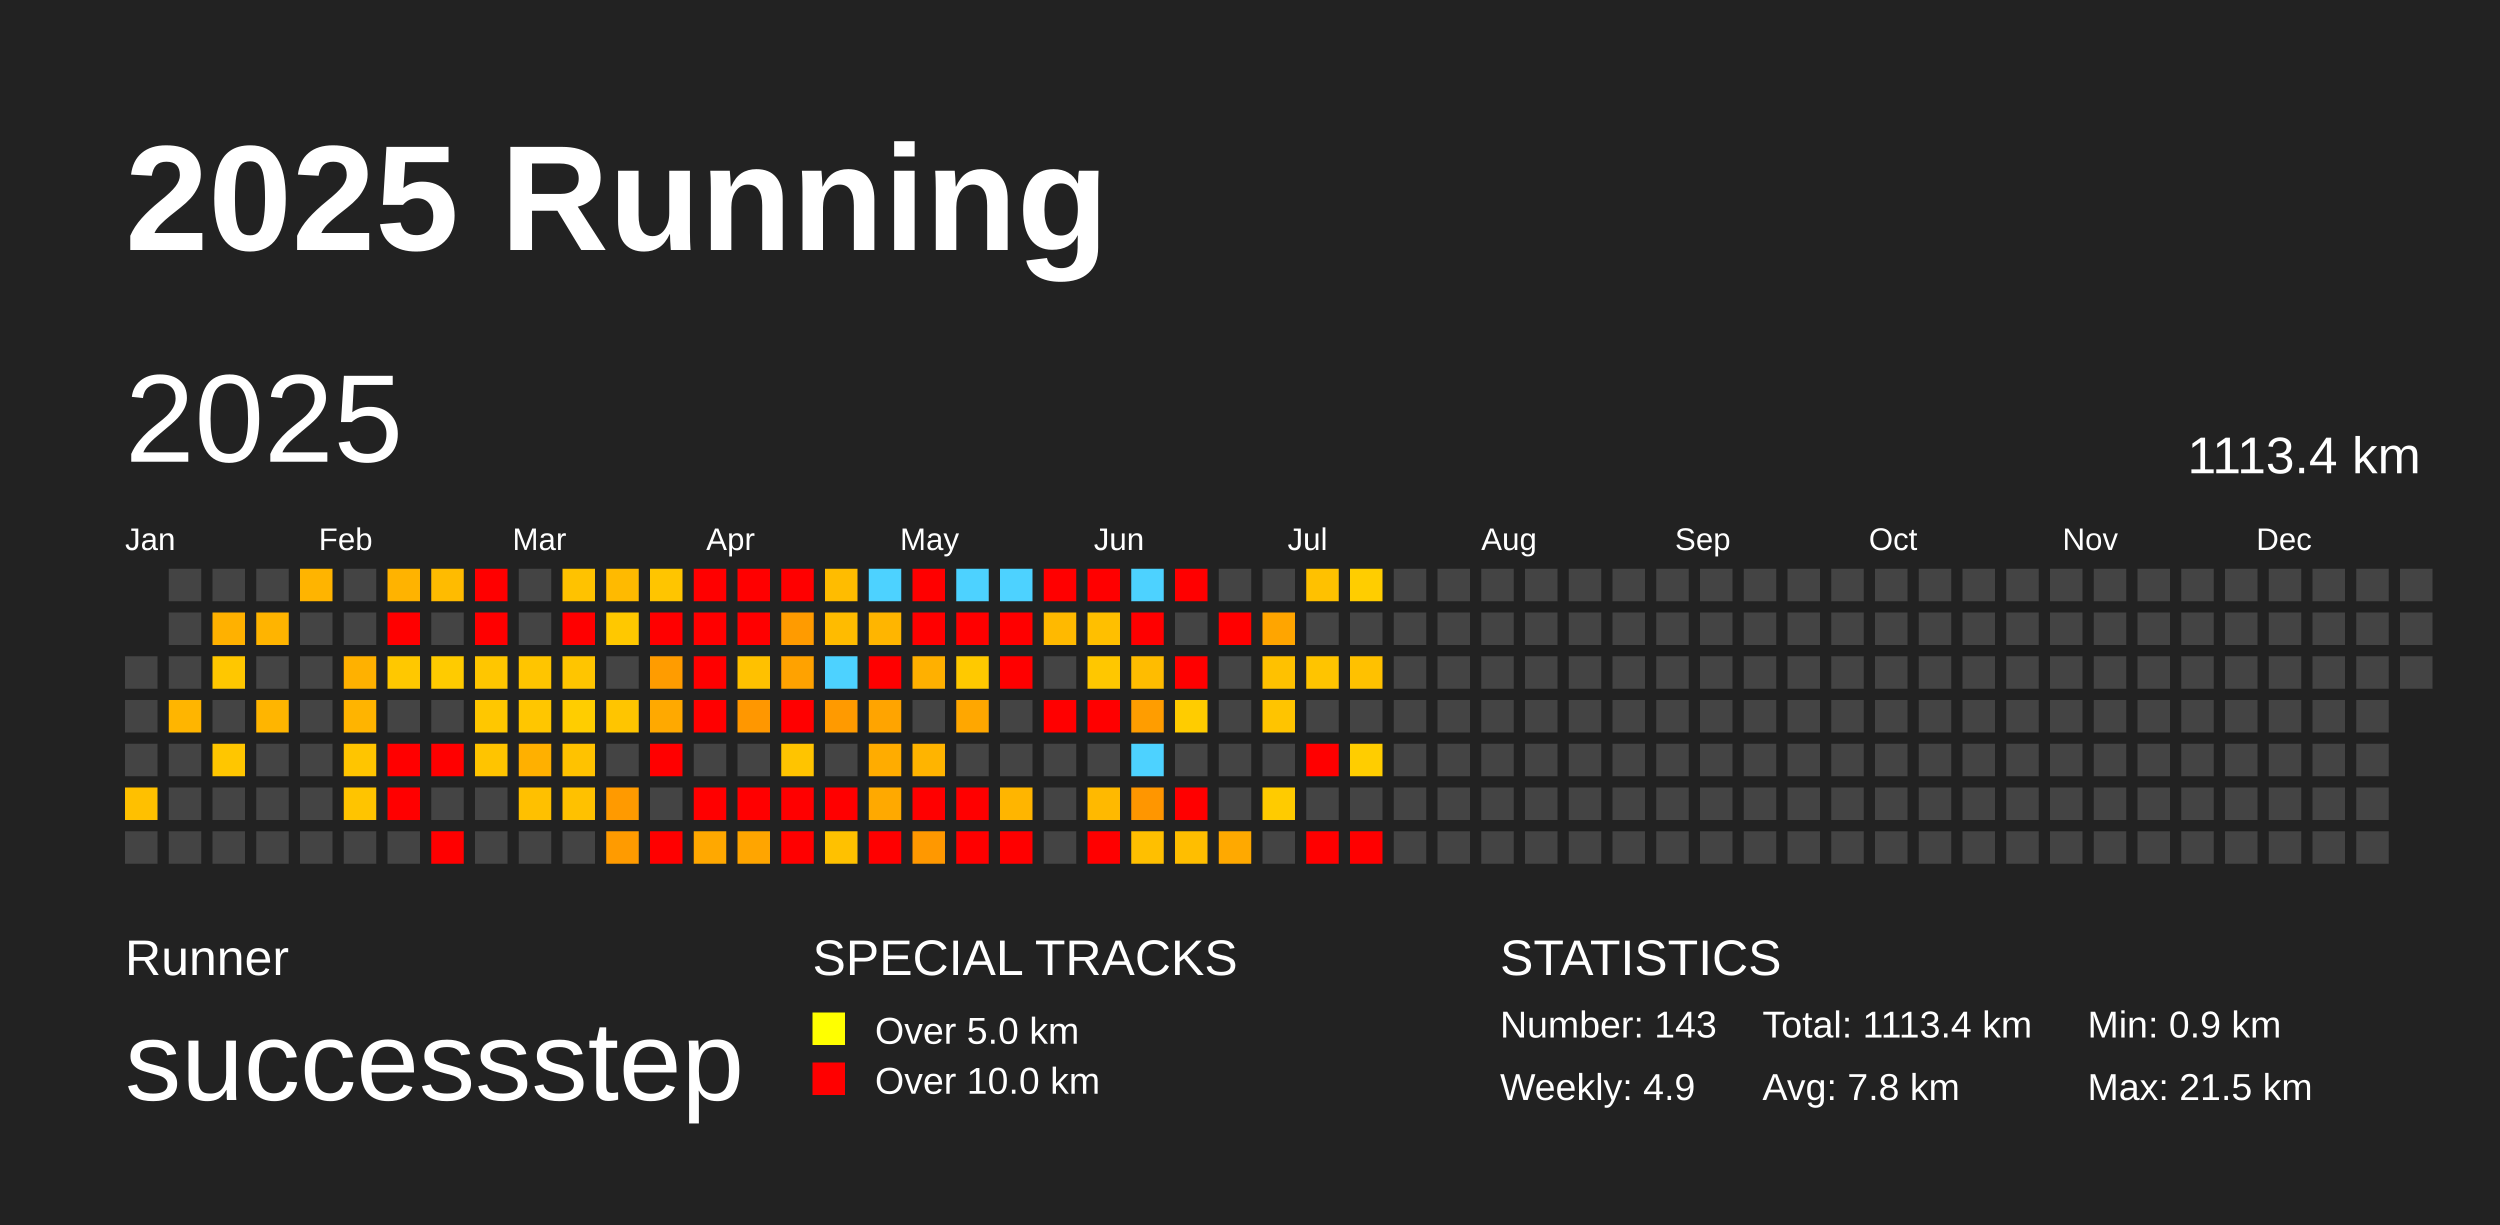
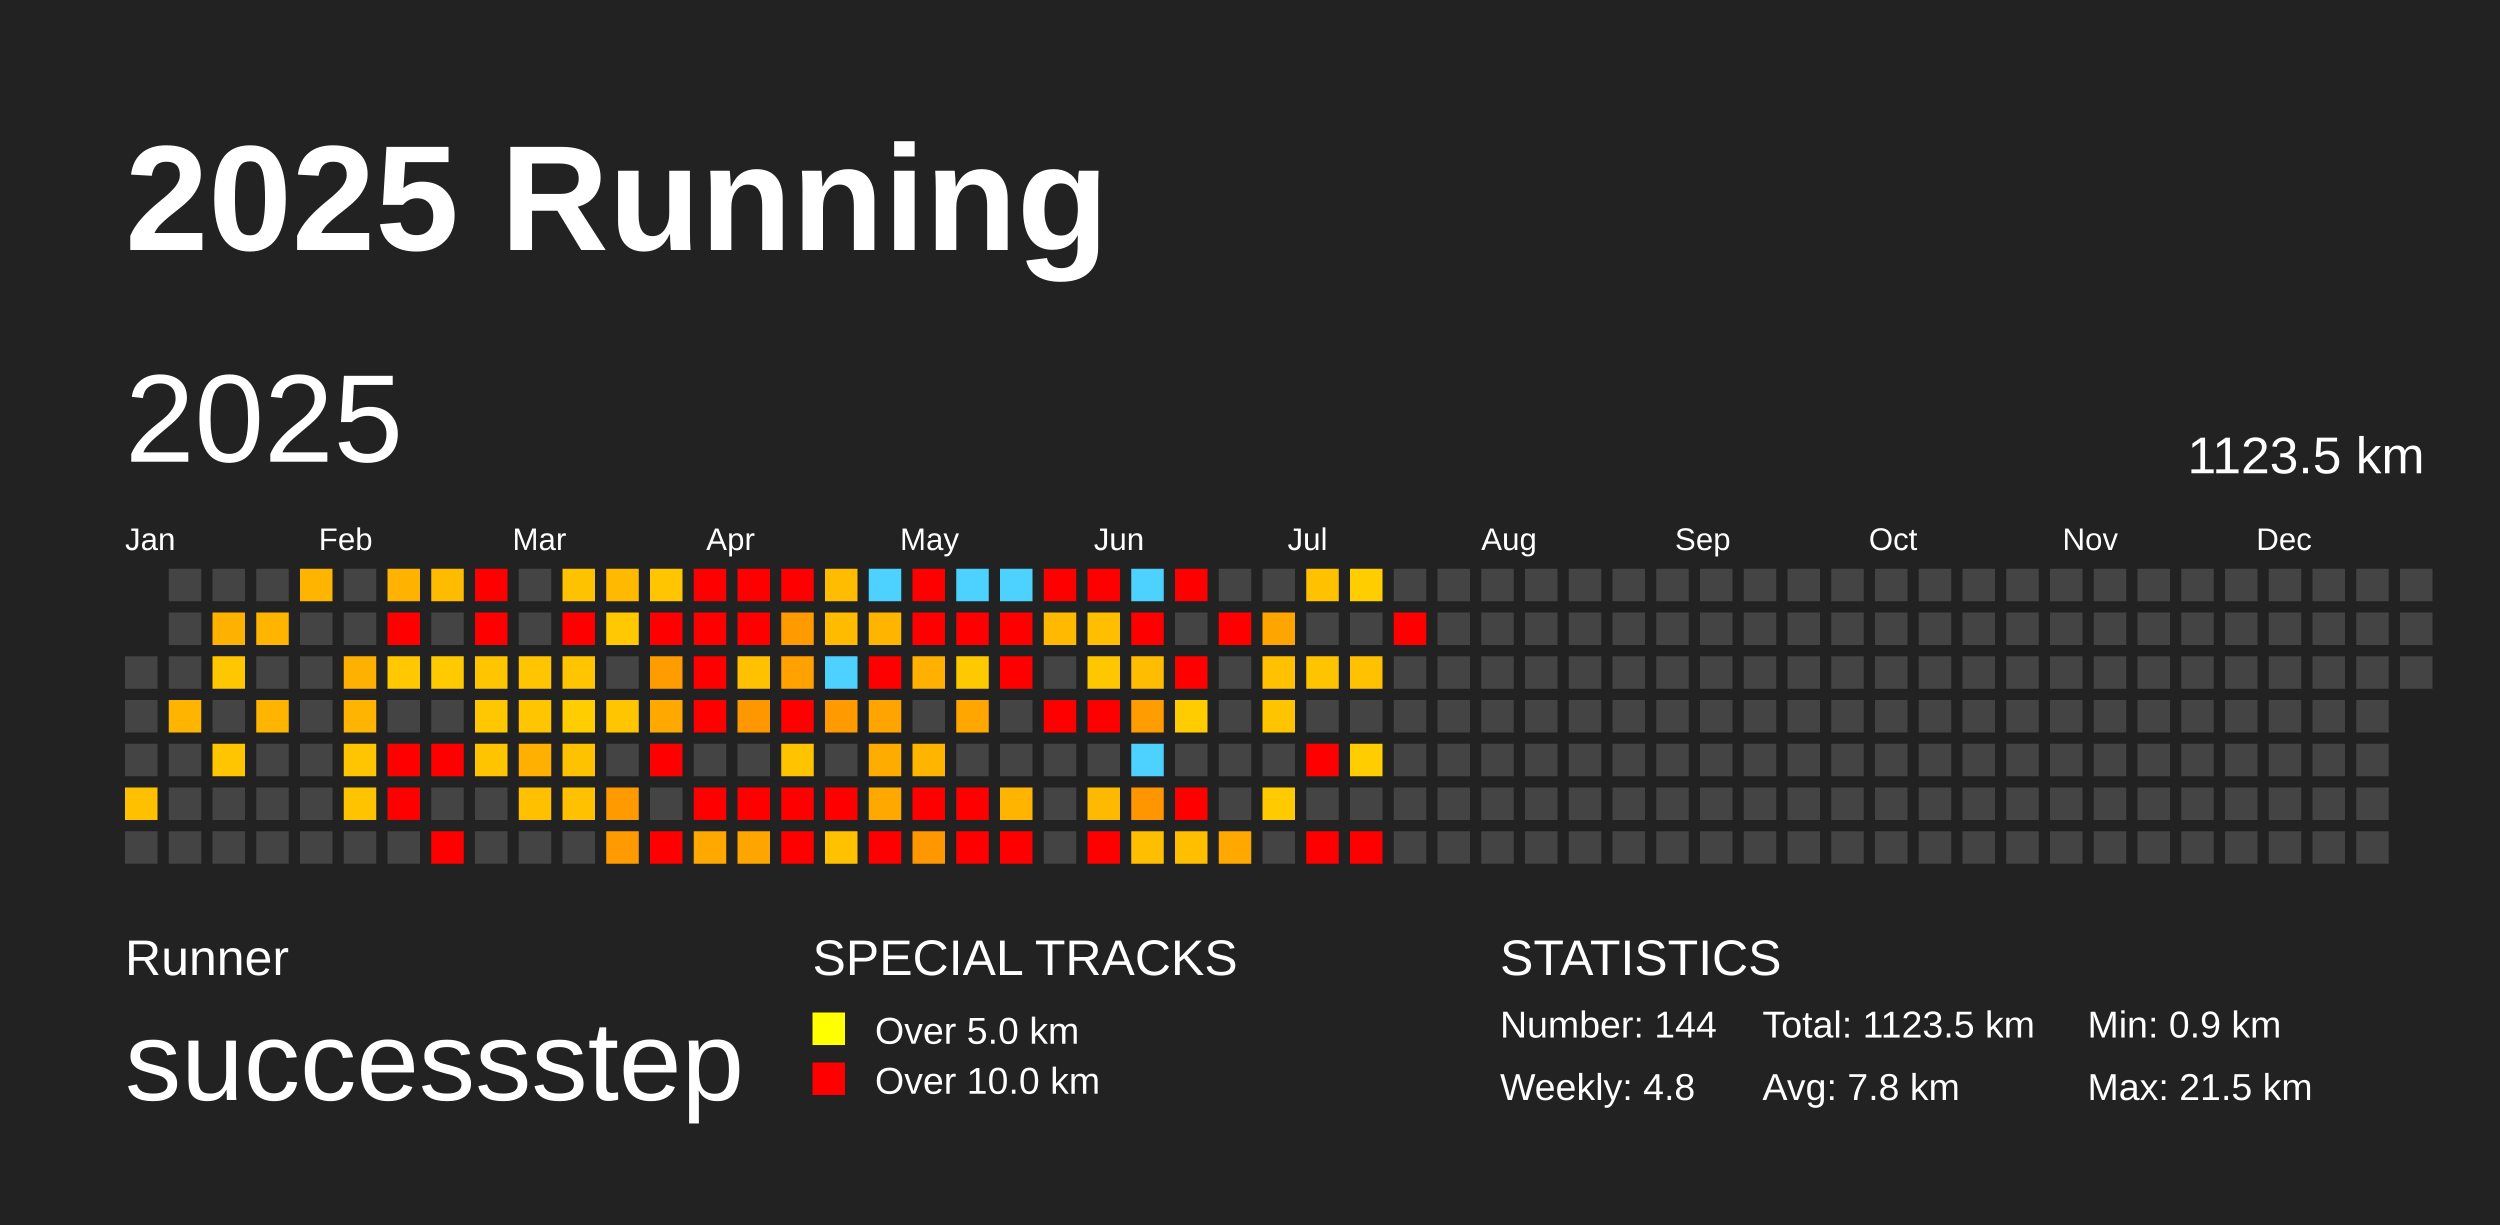
<svg xmlns="http://www.w3.org/2000/svg" baseProfile="full" height="98mm" version="1.1" viewBox="0,0,200,98" width="200mm">
  <defs />
  <rect fill="#222222" height="98" width="200" x="0" y="0" />
  <text fill="#FFFFFF" style="font-size:12px; font-family:Arial; font-weight:bold;" x="10" y="20">2025 Running</text>
  <text fill="#FFFFFF" style="font-size:4px; font-family:Arial" x="10" y="78">Runner</text>
  <text fill="#FFFFFF" style="font-size:9px; font-family:Arial" x="10" y="88">successstep</text>
  <text fill="#FFFFFF" style="font-size:4px; font-family:Arial" x="65" y="78">SPECIAL TRACKS</text>
  <rect fill="yellow" height="2.6" width="2.6" x="65" y="81" />
  <text fill="#FFFFFF" style="font-size:3px; font-family:Arial" x="70" y="83.5">Over 5.0 km</text>
  <rect fill="red" height="2.6" width="2.6" x="65" y="85" />
  <text fill="#FFFFFF" style="font-size:3px; font-family:Arial" x="70" y="87.5">Over 10.0 km</text>
  <text fill="#FFFFFF" style="font-size:4px; font-family:Arial" x="120" y="78">STATISTICS</text>
-   <text fill="#FFFFFF" style="font-size:3px; font-family:Arial" x="120" y="83">Number: 143</text>
-   <text fill="#FFFFFF" style="font-size:3px; font-family:Arial" x="120" y="88">Weekly: 4.9</text>
-   <text fill="#FFFFFF" style="font-size:3px; font-family:Arial" x="141" y="83">Total: 1113.4 km</text>
+   <text fill="#FFFFFF" style="font-size:3px; font-family:Arial" x="120" y="83">Number: 144</text>
+   <text fill="#FFFFFF" style="font-size:3px; font-family:Arial" x="120" y="88">Weekly: 4.8</text>
+   <text fill="#FFFFFF" style="font-size:3px; font-family:Arial" x="141" y="83">Total: 1123.5 km</text>
  <text fill="#FFFFFF" style="font-size:3px; font-family:Arial" x="141" y="88">Avg: 7.8 km</text>
  <text fill="#FFFFFF" style="font-size:3px; font-family:Arial" x="167" y="83">Min: 0.9 km</text>
  <text fill="#FFFFFF" style="font-size:3px; font-family:Arial" x="167" y="88">Max: 21.5 km</text>
  <text dominant-baseline="hanging" fill="#FFFFFF" style="font-size:10.0px; font-family:Arial;" x="10" y="30">2025</text>
-   <text dominant-baseline="hanging" fill="#FFFFFF" style="font-size:4.125px; font-family:Arial;" x="175" y="35">1113.4 km</text>
+   <text dominant-baseline="hanging" fill="#FFFFFF" style="font-size:4.125px; font-family:Arial;" x="175" y="35">1123.5 km</text>
  <text fill="#FFFFFF" style="font-size:2.5px; font-family:Arial" x="10.0" y="44">Jan</text>
  <text fill="#FFFFFF" style="font-size:2.5px; font-family:Arial" x="25.5" y="44">Feb</text>
  <text fill="#FFFFFF" style="font-size:2.5px; font-family:Arial" x="41.0" y="44">Mar</text>
  <text fill="#FFFFFF" style="font-size:2.5px; font-family:Arial" x="56.5" y="44">Apr</text>
  <text fill="#FFFFFF" style="font-size:2.5px; font-family:Arial" x="72.0" y="44">May</text>
  <text fill="#FFFFFF" style="font-size:2.5px; font-family:Arial" x="87.5" y="44">Jun</text>
  <text fill="#FFFFFF" style="font-size:2.5px; font-family:Arial" x="103.0" y="44">Jul</text>
  <text fill="#FFFFFF" style="font-size:2.5px; font-family:Arial" x="118.5" y="44">Aug</text>
  <text fill="#FFFFFF" style="font-size:2.5px; font-family:Arial" x="134.0" y="44">Sep</text>
  <text fill="#FFFFFF" style="font-size:2.5px; font-family:Arial" x="149.5" y="44">Oct</text>
  <text fill="#FFFFFF" style="font-size:2.5px; font-family:Arial" x="165.0" y="44">Nov</text>
  <text fill="#FFFFFF" style="font-size:2.5px; font-family:Arial" x="180.5" y="44">Dec</text>
  <rect fill="#444444" height="2.6" width="2.6" x="10.0" y="52.5" />
  <rect fill="#444444" height="2.6" width="2.6" x="10.0" y="56.0" />
  <rect fill="#444444" height="2.6" width="2.6" x="10.0" y="59.5" />
  <rect fill="#ffc000" height="2.6" width="2.6" x="10.0" y="63.0" />
  <rect fill="#444444" height="2.6" width="2.6" x="10.0" y="66.5" />
  <rect fill="#444444" height="2.6" width="2.6" x="13.5" y="45.5" />
  <rect fill="#444444" height="2.6" width="2.6" x="13.5" y="49.0" />
  <rect fill="#444444" height="2.6" width="2.6" x="13.5" y="52.5" />
  <rect fill="#ffb500" height="2.6" width="2.6" x="13.5" y="56.0" />
  <rect fill="#444444" height="2.6" width="2.6" x="13.5" y="59.5" />
  <rect fill="#444444" height="2.6" width="2.6" x="13.5" y="63.0" />
  <rect fill="#444444" height="2.6" width="2.6" x="13.5" y="66.5" />
  <rect fill="#444444" height="2.6" width="2.6" x="17.0" y="45.5" />
  <rect fill="#ffb100" height="2.6" width="2.6" x="17.0" y="49.0" />
  <rect fill="#ffc700" height="2.6" width="2.6" x="17.0" y="52.5" />
  <rect fill="#444444" height="2.6" width="2.6" x="17.0" y="56.0" />
  <rect fill="#ffc600" height="2.6" width="2.6" x="17.0" y="59.5" />
  <rect fill="#444444" height="2.6" width="2.6" x="17.0" y="63.0" />
  <rect fill="#444444" height="2.6" width="2.6" x="17.0" y="66.5" />
  <rect fill="#444444" height="2.6" width="2.6" x="20.5" y="45.5" />
  <rect fill="#ffb400" height="2.6" width="2.6" x="20.5" y="49.0" />
  <rect fill="#444444" height="2.6" width="2.6" x="20.5" y="52.5" />
  <rect fill="#ffb500" height="2.6" width="2.6" x="20.5" y="56.0" />
  <rect fill="#444444" height="2.6" width="2.6" x="20.5" y="59.5" />
  <rect fill="#444444" height="2.6" width="2.6" x="20.5" y="63.0" />
  <rect fill="#444444" height="2.6" width="2.6" x="20.5" y="66.5" />
  <rect fill="#ffb400" height="2.6" width="2.6" x="24.0" y="45.5" />
  <rect fill="#444444" height="2.6" width="2.6" x="24.0" y="49.0" />
  <rect fill="#444444" height="2.6" width="2.6" x="24.0" y="52.5" />
  <rect fill="#444444" height="2.6" width="2.6" x="24.0" y="56.0" />
  <rect fill="#444444" height="2.6" width="2.6" x="24.0" y="59.5" />
  <rect fill="#444444" height="2.6" width="2.6" x="24.0" y="63.0" />
  <rect fill="#444444" height="2.6" width="2.6" x="24.0" y="66.5" />
  <rect fill="#444444" height="2.6" width="2.6" x="27.5" y="45.5" />
  <rect fill="#444444" height="2.6" width="2.6" x="27.5" y="49.0" />
  <rect fill="#ffb100" height="2.6" width="2.6" x="27.5" y="52.5" />
  <rect fill="#ffb400" height="2.6" width="2.6" x="27.5" y="56.0" />
  <rect fill="#ffc500" height="2.6" width="2.6" x="27.5" y="59.5" />
  <rect fill="#ffc400" height="2.6" width="2.6" x="27.5" y="63.0" />
  <rect fill="#444444" height="2.6" width="2.6" x="27.5" y="66.5" />
  <rect fill="#ffb300" height="2.6" width="2.6" x="31.0" y="45.5" />
  <rect fill="red" height="2.6" width="2.6" x="31.0" y="49.0" />
  <rect fill="#ffc800" height="2.6" width="2.6" x="31.0" y="52.5" />
  <rect fill="#444444" height="2.6" width="2.6" x="31.0" y="56.0" />
  <rect fill="red" height="2.6" width="2.6" x="31.0" y="59.5" />
  <rect fill="red" height="2.6" width="2.6" x="31.0" y="63.0" />
  <rect fill="#444444" height="2.6" width="2.6" x="31.0" y="66.5" />
  <rect fill="#ffbb00" height="2.6" width="2.6" x="34.5" y="45.5" />
  <rect fill="#444444" height="2.6" width="2.6" x="34.5" y="49.0" />
  <rect fill="#ffcb00" height="2.6" width="2.6" x="34.5" y="52.5" />
  <rect fill="#444444" height="2.6" width="2.6" x="34.5" y="56.0" />
  <rect fill="red" height="2.6" width="2.6" x="34.5" y="59.5" />
  <rect fill="#444444" height="2.6" width="2.6" x="34.5" y="63.0" />
  <rect fill="red" height="2.6" width="2.6" x="34.5" y="66.5" />
  <rect fill="red" height="2.6" width="2.6" x="38.0" y="45.5" />
  <rect fill="red" height="2.6" width="2.6" x="38.0" y="49.0" />
  <rect fill="#ffc600" height="2.6" width="2.6" x="38.0" y="52.5" />
  <rect fill="#ffc700" height="2.6" width="2.6" x="38.0" y="56.0" />
  <rect fill="#ffc400" height="2.6" width="2.6" x="38.0" y="59.5" />
  <rect fill="#444444" height="2.6" width="2.6" x="38.0" y="63.0" />
  <rect fill="#444444" height="2.6" width="2.6" x="38.0" y="66.5" />
  <rect fill="#444444" height="2.6" width="2.6" x="41.5" y="45.5" />
  <rect fill="#444444" height="2.6" width="2.6" x="41.5" y="49.0" />
  <rect fill="#ffc500" height="2.6" width="2.6" x="41.5" y="52.5" />
  <rect fill="#ffc600" height="2.6" width="2.6" x="41.5" y="56.0" />
  <rect fill="#ffb000" height="2.6" width="2.6" x="41.5" y="59.5" />
  <rect fill="#ffc000" height="2.6" width="2.6" x="41.5" y="63.0" />
  <rect fill="#444444" height="2.6" width="2.6" x="41.5" y="66.5" />
  <rect fill="#ffc200" height="2.6" width="2.6" x="45.0" y="45.5" />
  <rect fill="red" height="2.6" width="2.6" x="45.0" y="49.0" />
  <rect fill="#ffc500" height="2.6" width="2.6" x="45.0" y="52.5" />
  <rect fill="#ffcd00" height="2.6" width="2.6" x="45.0" y="56.0" />
  <rect fill="#ffc200" height="2.6" width="2.6" x="45.0" y="59.5" />
  <rect fill="#ffc100" height="2.6" width="2.6" x="45.0" y="63.0" />
  <rect fill="#444444" height="2.6" width="2.6" x="45.0" y="66.5" />
  <rect fill="#ffba00" height="2.6" width="2.6" x="48.5" y="45.5" />
  <rect fill="#ffc800" height="2.6" width="2.6" x="48.5" y="49.0" />
  <rect fill="#444444" height="2.6" width="2.6" x="48.5" y="52.5" />
  <rect fill="#ffc500" height="2.6" width="2.6" x="48.5" y="56.0" />
  <rect fill="#444444" height="2.6" width="2.6" x="48.5" y="59.5" />
  <rect fill="#ff9a00" height="2.6" width="2.6" x="48.5" y="63.0" />
  <rect fill="#ff9b00" height="2.6" width="2.6" x="48.5" y="66.5" />
  <rect fill="#ffc500" height="2.6" width="2.6" x="52.0" y="45.5" />
  <rect fill="red" height="2.6" width="2.6" x="52.0" y="49.0" />
  <rect fill="#ff9c00" height="2.6" width="2.6" x="52.0" y="52.5" />
  <rect fill="#ffa900" height="2.6" width="2.6" x="52.0" y="56.0" />
  <rect fill="red" height="2.6" width="2.6" x="52.0" y="59.5" />
  <rect fill="#444444" height="2.6" width="2.6" x="52.0" y="63.0" />
  <rect fill="red" height="2.6" width="2.6" x="52.0" y="66.5" />
  <rect fill="red" height="2.6" width="2.6" x="55.5" y="45.5" />
  <rect fill="red" height="2.6" width="2.6" x="55.5" y="49.0" />
  <rect fill="red" height="2.6" width="2.6" x="55.5" y="52.5" />
  <rect fill="red" height="2.6" width="2.6" x="55.5" y="56.0" />
  <rect fill="#444444" height="2.6" width="2.6" x="55.5" y="59.5" />
  <rect fill="red" height="2.6" width="2.6" x="55.5" y="63.0" />
  <rect fill="#ffa800" height="2.6" width="2.6" x="55.5" y="66.5" />
  <rect fill="red" height="2.6" width="2.6" x="59.0" y="45.5" />
  <rect fill="red" height="2.6" width="2.6" x="59.0" y="49.0" />
  <rect fill="#ffc100" height="2.6" width="2.6" x="59.0" y="52.5" />
  <rect fill="#ff9700" height="2.6" width="2.6" x="59.0" y="56.0" />
  <rect fill="#444444" height="2.6" width="2.6" x="59.0" y="59.5" />
  <rect fill="red" height="2.6" width="2.6" x="59.0" y="63.0" />
  <rect fill="#ffa500" height="2.6" width="2.6" x="59.0" y="66.5" />
  <rect fill="red" height="2.6" width="2.6" x="62.5" y="45.5" />
  <rect fill="#ff9b00" height="2.6" width="2.6" x="62.5" y="49.0" />
  <rect fill="#ffa200" height="2.6" width="2.6" x="62.5" y="52.5" />
  <rect fill="red" height="2.6" width="2.6" x="62.5" y="56.0" />
  <rect fill="#ffc400" height="2.6" width="2.6" x="62.5" y="59.5" />
  <rect fill="red" height="2.6" width="2.6" x="62.5" y="63.0" />
  <rect fill="red" height="2.6" width="2.6" x="62.5" y="66.5" />
  <rect fill="#ffbc00" height="2.6" width="2.6" x="66.0" y="45.5" />
  <rect fill="#ffbb00" height="2.6" width="2.6" x="66.0" y="49.0" />
  <rect fill="#4dd2ff" height="2.6" width="2.6" x="66.0" y="52.5" />
  <rect fill="#ff9a00" height="2.6" width="2.6" x="66.0" y="56.0" />
  <rect fill="#444444" height="2.6" width="2.6" x="66.0" y="59.5" />
  <rect fill="red" height="2.6" width="2.6" x="66.0" y="63.0" />
  <rect fill="#ffc100" height="2.6" width="2.6" x="66.0" y="66.5" />
  <rect fill="#4dd2ff" height="2.6" width="2.6" x="69.5" y="45.5" />
  <rect fill="#ffb500" height="2.6" width="2.6" x="69.5" y="49.0" />
  <rect fill="red" height="2.6" width="2.6" x="69.5" y="52.5" />
  <rect fill="#ffa400" height="2.6" width="2.6" x="69.5" y="56.0" />
  <rect fill="#ffac00" height="2.6" width="2.6" x="69.5" y="59.5" />
  <rect fill="#ffa900" height="2.6" width="2.6" x="69.5" y="63.0" />
  <rect fill="red" height="2.6" width="2.6" x="69.5" y="66.5" />
  <rect fill="red" height="2.6" width="2.6" x="73.0" y="45.5" />
  <rect fill="red" height="2.6" width="2.6" x="73.0" y="49.0" />
  <rect fill="#ffb000" height="2.6" width="2.6" x="73.0" y="52.5" />
  <rect fill="#444444" height="2.6" width="2.6" x="73.0" y="56.0" />
  <rect fill="#ffb400" height="2.6" width="2.6" x="73.0" y="59.5" />
  <rect fill="red" height="2.6" width="2.6" x="73.0" y="63.0" />
  <rect fill="#ff9800" height="2.6" width="2.6" x="73.0" y="66.5" />
  <rect fill="#4dd2ff" height="2.6" width="2.6" x="76.5" y="45.5" />
  <rect fill="red" height="2.6" width="2.6" x="76.5" y="49.0" />
  <rect fill="#ffc900" height="2.6" width="2.6" x="76.5" y="52.5" />
  <rect fill="#ffa700" height="2.6" width="2.6" x="76.5" y="56.0" />
  <rect fill="#444444" height="2.6" width="2.6" x="76.5" y="59.5" />
  <rect fill="red" height="2.6" width="2.6" x="76.5" y="63.0" />
  <rect fill="red" height="2.6" width="2.6" x="76.5" y="66.5" />
  <rect fill="#4dd2ff" height="2.6" width="2.6" x="80.0" y="45.5" />
  <rect fill="red" height="2.6" width="2.6" x="80.0" y="49.0" />
  <rect fill="red" height="2.6" width="2.6" x="80.0" y="52.5" />
  <rect fill="#444444" height="2.6" width="2.6" x="80.0" y="56.0" />
  <rect fill="#444444" height="2.6" width="2.6" x="80.0" y="59.5" />
  <rect fill="#ffb500" height="2.6" width="2.6" x="80.0" y="63.0" />
  <rect fill="red" height="2.6" width="2.6" x="80.0" y="66.5" />
  <rect fill="red" height="2.6" width="2.6" x="83.5" y="45.5" />
  <rect fill="#ffb900" height="2.6" width="2.6" x="83.5" y="49.0" />
  <rect fill="#444444" height="2.6" width="2.6" x="83.5" y="52.5" />
  <rect fill="red" height="2.6" width="2.6" x="83.5" y="56.0" />
  <rect fill="#444444" height="2.6" width="2.6" x="83.5" y="59.5" />
  <rect fill="#444444" height="2.6" width="2.6" x="83.5" y="63.0" />
  <rect fill="#444444" height="2.6" width="2.6" x="83.5" y="66.5" />
  <rect fill="red" height="2.6" width="2.6" x="87.0" y="45.5" />
  <rect fill="#ffbf00" height="2.6" width="2.6" x="87.0" y="49.0" />
  <rect fill="#ffc700" height="2.6" width="2.6" x="87.0" y="52.5" />
  <rect fill="red" height="2.6" width="2.6" x="87.0" y="56.0" />
  <rect fill="#444444" height="2.6" width="2.6" x="87.0" y="59.5" />
  <rect fill="#ffb900" height="2.6" width="2.6" x="87.0" y="63.0" />
  <rect fill="red" height="2.6" width="2.6" x="87.0" y="66.5" />
  <rect fill="#4dd2ff" height="2.6" width="2.6" x="90.5" y="45.5" />
  <rect fill="red" height="2.6" width="2.6" x="90.5" y="49.0" />
  <rect fill="#ffbc00" height="2.6" width="2.6" x="90.5" y="52.5" />
  <rect fill="#ff9d00" height="2.6" width="2.6" x="90.5" y="56.0" />
  <rect fill="#4dd2ff" height="2.6" width="2.6" x="90.5" y="59.5" />
  <rect fill="#ff9600" height="2.6" width="2.6" x="90.5" y="63.0" />
  <rect fill="#ffbf00" height="2.6" width="2.6" x="90.5" y="66.5" />
  <rect fill="red" height="2.6" width="2.6" x="94.0" y="45.5" />
  <rect fill="#444444" height="2.6" width="2.6" x="94.0" y="49.0" />
  <rect fill="red" height="2.6" width="2.6" x="94.0" y="52.5" />
  <rect fill="#ffcc00" height="2.6" width="2.6" x="94.0" y="56.0" />
  <rect fill="#444444" height="2.6" width="2.6" x="94.0" y="59.5" />
  <rect fill="red" height="2.6" width="2.6" x="94.0" y="63.0" />
  <rect fill="#ffbe00" height="2.6" width="2.6" x="94.0" y="66.5" />
  <rect fill="#444444" height="2.6" width="2.6" x="97.5" y="45.5" />
  <rect fill="red" height="2.6" width="2.6" x="97.5" y="49.0" />
  <rect fill="#444444" height="2.6" width="2.6" x="97.5" y="52.5" />
  <rect fill="#444444" height="2.6" width="2.6" x="97.5" y="56.0" />
  <rect fill="#444444" height="2.6" width="2.6" x="97.5" y="59.5" />
  <rect fill="#444444" height="2.6" width="2.6" x="97.5" y="63.0" />
  <rect fill="#ffa900" height="2.6" width="2.6" x="97.5" y="66.5" />
  <rect fill="#444444" height="2.6" width="2.6" x="101.0" y="45.5" />
  <rect fill="#ffa500" height="2.6" width="2.6" x="101.0" y="49.0" />
  <rect fill="#ffc100" height="2.6" width="2.6" x="101.0" y="52.5" />
  <rect fill="#ffc400" height="2.6" width="2.6" x="101.0" y="56.0" />
  <rect fill="#444444" height="2.6" width="2.6" x="101.0" y="59.5" />
  <rect fill="#ffcb00" height="2.6" width="2.6" x="101.0" y="63.0" />
  <rect fill="#444444" height="2.6" width="2.6" x="101.0" y="66.5" />
  <rect fill="#ffc100" height="2.6" width="2.6" x="104.5" y="45.5" />
  <rect fill="#444444" height="2.6" width="2.6" x="104.5" y="49.0" />
  <rect fill="#ffc400" height="2.6" width="2.6" x="104.5" y="52.5" />
  <rect fill="#444444" height="2.6" width="2.6" x="104.5" y="56.0" />
  <rect fill="red" height="2.6" width="2.6" x="104.5" y="59.5" />
  <rect fill="#444444" height="2.6" width="2.6" x="104.5" y="63.0" />
  <rect fill="red" height="2.6" width="2.6" x="104.5" y="66.5" />
  <rect fill="#ffcd00" height="2.6" width="2.6" x="108.0" y="45.5" />
  <rect fill="#444444" height="2.6" width="2.6" x="108.0" y="49.0" />
  <rect fill="#ffc100" height="2.6" width="2.6" x="108.0" y="52.5" />
  <rect fill="#444444" height="2.6" width="2.6" x="108.0" y="56.0" />
  <rect fill="#ffcd00" height="2.6" width="2.6" x="108.0" y="59.5" />
  <rect fill="#444444" height="2.6" width="2.6" x="108.0" y="63.0" />
  <rect fill="red" height="2.6" width="2.6" x="108.0" y="66.5" />
  <rect fill="#444444" height="2.6" width="2.6" x="111.5" y="45.5" />
-   <rect fill="#444444" height="2.6" width="2.6" x="111.5" y="49.0" />
+   <rect fill="red" height="2.6" width="2.6" x="111.5" y="49.0" />
  <rect fill="#444444" height="2.6" width="2.6" x="111.5" y="52.5" />
  <rect fill="#444444" height="2.6" width="2.6" x="111.5" y="56.0" />
  <rect fill="#444444" height="2.6" width="2.6" x="111.5" y="59.5" />
  <rect fill="#444444" height="2.6" width="2.6" x="111.5" y="63.0" />
  <rect fill="#444444" height="2.6" width="2.6" x="111.5" y="66.5" />
  <rect fill="#444444" height="2.6" width="2.6" x="115.0" y="45.5" />
  <rect fill="#444444" height="2.6" width="2.6" x="115.0" y="49.0" />
  <rect fill="#444444" height="2.6" width="2.6" x="115.0" y="52.5" />
  <rect fill="#444444" height="2.6" width="2.6" x="115.0" y="56.0" />
  <rect fill="#444444" height="2.6" width="2.6" x="115.0" y="59.5" />
  <rect fill="#444444" height="2.6" width="2.6" x="115.0" y="63.0" />
  <rect fill="#444444" height="2.6" width="2.6" x="115.0" y="66.5" />
  <rect fill="#444444" height="2.6" width="2.6" x="118.5" y="45.5" />
  <rect fill="#444444" height="2.6" width="2.6" x="118.5" y="49.0" />
  <rect fill="#444444" height="2.6" width="2.6" x="118.5" y="52.5" />
  <rect fill="#444444" height="2.6" width="2.6" x="118.5" y="56.0" />
  <rect fill="#444444" height="2.6" width="2.6" x="118.5" y="59.5" />
  <rect fill="#444444" height="2.6" width="2.6" x="118.5" y="63.0" />
  <rect fill="#444444" height="2.6" width="2.6" x="118.5" y="66.5" />
  <rect fill="#444444" height="2.6" width="2.6" x="122.0" y="45.5" />
  <rect fill="#444444" height="2.6" width="2.6" x="122.0" y="49.0" />
  <rect fill="#444444" height="2.6" width="2.6" x="122.0" y="52.5" />
  <rect fill="#444444" height="2.6" width="2.6" x="122.0" y="56.0" />
  <rect fill="#444444" height="2.6" width="2.6" x="122.0" y="59.5" />
  <rect fill="#444444" height="2.6" width="2.6" x="122.0" y="63.0" />
  <rect fill="#444444" height="2.6" width="2.6" x="122.0" y="66.5" />
  <rect fill="#444444" height="2.6" width="2.6" x="125.5" y="45.5" />
  <rect fill="#444444" height="2.6" width="2.6" x="125.5" y="49.0" />
  <rect fill="#444444" height="2.6" width="2.6" x="125.5" y="52.5" />
  <rect fill="#444444" height="2.6" width="2.6" x="125.5" y="56.0" />
  <rect fill="#444444" height="2.6" width="2.6" x="125.5" y="59.5" />
  <rect fill="#444444" height="2.6" width="2.6" x="125.5" y="63.0" />
  <rect fill="#444444" height="2.6" width="2.6" x="125.5" y="66.5" />
  <rect fill="#444444" height="2.6" width="2.6" x="129.0" y="45.5" />
  <rect fill="#444444" height="2.6" width="2.6" x="129.0" y="49.0" />
  <rect fill="#444444" height="2.6" width="2.6" x="129.0" y="52.5" />
  <rect fill="#444444" height="2.6" width="2.6" x="129.0" y="56.0" />
  <rect fill="#444444" height="2.6" width="2.6" x="129.0" y="59.5" />
  <rect fill="#444444" height="2.6" width="2.6" x="129.0" y="63.0" />
  <rect fill="#444444" height="2.6" width="2.6" x="129.0" y="66.5" />
  <rect fill="#444444" height="2.6" width="2.6" x="132.5" y="45.5" />
  <rect fill="#444444" height="2.6" width="2.6" x="132.5" y="49.0" />
  <rect fill="#444444" height="2.6" width="2.6" x="132.5" y="52.5" />
  <rect fill="#444444" height="2.6" width="2.6" x="132.5" y="56.0" />
  <rect fill="#444444" height="2.6" width="2.6" x="132.5" y="59.5" />
  <rect fill="#444444" height="2.6" width="2.6" x="132.5" y="63.0" />
  <rect fill="#444444" height="2.6" width="2.6" x="132.5" y="66.5" />
  <rect fill="#444444" height="2.6" width="2.6" x="136.0" y="45.5" />
  <rect fill="#444444" height="2.6" width="2.6" x="136.0" y="49.0" />
  <rect fill="#444444" height="2.6" width="2.6" x="136.0" y="52.5" />
  <rect fill="#444444" height="2.6" width="2.6" x="136.0" y="56.0" />
  <rect fill="#444444" height="2.6" width="2.6" x="136.0" y="59.5" />
  <rect fill="#444444" height="2.6" width="2.6" x="136.0" y="63.0" />
  <rect fill="#444444" height="2.6" width="2.6" x="136.0" y="66.5" />
  <rect fill="#444444" height="2.6" width="2.6" x="139.5" y="45.5" />
  <rect fill="#444444" height="2.6" width="2.6" x="139.5" y="49.0" />
  <rect fill="#444444" height="2.6" width="2.6" x="139.5" y="52.5" />
  <rect fill="#444444" height="2.6" width="2.6" x="139.5" y="56.0" />
  <rect fill="#444444" height="2.6" width="2.6" x="139.5" y="59.5" />
  <rect fill="#444444" height="2.6" width="2.6" x="139.5" y="63.0" />
  <rect fill="#444444" height="2.6" width="2.6" x="139.5" y="66.5" />
  <rect fill="#444444" height="2.6" width="2.6" x="143.0" y="45.5" />
  <rect fill="#444444" height="2.6" width="2.6" x="143.0" y="49.0" />
  <rect fill="#444444" height="2.6" width="2.6" x="143.0" y="52.5" />
  <rect fill="#444444" height="2.6" width="2.6" x="143.0" y="56.0" />
  <rect fill="#444444" height="2.6" width="2.6" x="143.0" y="59.5" />
  <rect fill="#444444" height="2.6" width="2.6" x="143.0" y="63.0" />
  <rect fill="#444444" height="2.6" width="2.6" x="143.0" y="66.5" />
  <rect fill="#444444" height="2.6" width="2.6" x="146.5" y="45.5" />
  <rect fill="#444444" height="2.6" width="2.6" x="146.5" y="49.0" />
  <rect fill="#444444" height="2.6" width="2.6" x="146.5" y="52.5" />
  <rect fill="#444444" height="2.6" width="2.6" x="146.5" y="56.0" />
  <rect fill="#444444" height="2.6" width="2.6" x="146.5" y="59.5" />
  <rect fill="#444444" height="2.6" width="2.6" x="146.5" y="63.0" />
  <rect fill="#444444" height="2.6" width="2.6" x="146.5" y="66.5" />
  <rect fill="#444444" height="2.6" width="2.6" x="150.0" y="45.5" />
  <rect fill="#444444" height="2.6" width="2.6" x="150.0" y="49.0" />
  <rect fill="#444444" height="2.6" width="2.6" x="150.0" y="52.5" />
  <rect fill="#444444" height="2.6" width="2.6" x="150.0" y="56.0" />
  <rect fill="#444444" height="2.6" width="2.6" x="150.0" y="59.5" />
  <rect fill="#444444" height="2.6" width="2.6" x="150.0" y="63.0" />
  <rect fill="#444444" height="2.6" width="2.6" x="150.0" y="66.5" />
  <rect fill="#444444" height="2.6" width="2.6" x="153.5" y="45.5" />
  <rect fill="#444444" height="2.6" width="2.6" x="153.5" y="49.0" />
  <rect fill="#444444" height="2.6" width="2.6" x="153.5" y="52.5" />
  <rect fill="#444444" height="2.6" width="2.6" x="153.5" y="56.0" />
  <rect fill="#444444" height="2.6" width="2.6" x="153.5" y="59.5" />
  <rect fill="#444444" height="2.6" width="2.6" x="153.5" y="63.0" />
  <rect fill="#444444" height="2.6" width="2.6" x="153.5" y="66.5" />
  <rect fill="#444444" height="2.6" width="2.6" x="157.0" y="45.5" />
  <rect fill="#444444" height="2.6" width="2.6" x="157.0" y="49.0" />
  <rect fill="#444444" height="2.6" width="2.6" x="157.0" y="52.5" />
  <rect fill="#444444" height="2.6" width="2.6" x="157.0" y="56.0" />
  <rect fill="#444444" height="2.6" width="2.6" x="157.0" y="59.5" />
  <rect fill="#444444" height="2.6" width="2.6" x="157.0" y="63.0" />
  <rect fill="#444444" height="2.6" width="2.6" x="157.0" y="66.5" />
  <rect fill="#444444" height="2.6" width="2.6" x="160.5" y="45.5" />
  <rect fill="#444444" height="2.6" width="2.6" x="160.5" y="49.0" />
  <rect fill="#444444" height="2.6" width="2.6" x="160.5" y="52.5" />
  <rect fill="#444444" height="2.6" width="2.6" x="160.5" y="56.0" />
  <rect fill="#444444" height="2.6" width="2.6" x="160.5" y="59.5" />
  <rect fill="#444444" height="2.6" width="2.6" x="160.5" y="63.0" />
  <rect fill="#444444" height="2.6" width="2.6" x="160.5" y="66.5" />
  <rect fill="#444444" height="2.6" width="2.6" x="164.0" y="45.5" />
  <rect fill="#444444" height="2.6" width="2.6" x="164.0" y="49.0" />
  <rect fill="#444444" height="2.6" width="2.6" x="164.0" y="52.5" />
  <rect fill="#444444" height="2.6" width="2.6" x="164.0" y="56.0" />
  <rect fill="#444444" height="2.6" width="2.6" x="164.0" y="59.5" />
  <rect fill="#444444" height="2.6" width="2.6" x="164.0" y="63.0" />
  <rect fill="#444444" height="2.6" width="2.6" x="164.0" y="66.5" />
  <rect fill="#444444" height="2.6" width="2.6" x="167.5" y="45.5" />
  <rect fill="#444444" height="2.6" width="2.6" x="167.5" y="49.0" />
  <rect fill="#444444" height="2.6" width="2.6" x="167.5" y="52.5" />
  <rect fill="#444444" height="2.6" width="2.6" x="167.5" y="56.0" />
  <rect fill="#444444" height="2.6" width="2.6" x="167.5" y="59.5" />
  <rect fill="#444444" height="2.6" width="2.6" x="167.5" y="63.0" />
  <rect fill="#444444" height="2.6" width="2.6" x="167.5" y="66.5" />
  <rect fill="#444444" height="2.6" width="2.6" x="171.0" y="45.5" />
  <rect fill="#444444" height="2.6" width="2.6" x="171.0" y="49.0" />
  <rect fill="#444444" height="2.6" width="2.6" x="171.0" y="52.5" />
  <rect fill="#444444" height="2.6" width="2.6" x="171.0" y="56.0" />
  <rect fill="#444444" height="2.6" width="2.6" x="171.0" y="59.5" />
  <rect fill="#444444" height="2.6" width="2.6" x="171.0" y="63.0" />
  <rect fill="#444444" height="2.6" width="2.6" x="171.0" y="66.5" />
  <rect fill="#444444" height="2.6" width="2.6" x="174.5" y="45.5" />
  <rect fill="#444444" height="2.6" width="2.6" x="174.5" y="49.0" />
  <rect fill="#444444" height="2.6" width="2.6" x="174.5" y="52.5" />
  <rect fill="#444444" height="2.6" width="2.6" x="174.5" y="56.0" />
  <rect fill="#444444" height="2.6" width="2.6" x="174.5" y="59.5" />
  <rect fill="#444444" height="2.6" width="2.6" x="174.5" y="63.0" />
  <rect fill="#444444" height="2.6" width="2.6" x="174.5" y="66.5" />
  <rect fill="#444444" height="2.6" width="2.6" x="178.0" y="45.5" />
  <rect fill="#444444" height="2.6" width="2.6" x="178.0" y="49.0" />
  <rect fill="#444444" height="2.6" width="2.6" x="178.0" y="52.5" />
  <rect fill="#444444" height="2.6" width="2.6" x="178.0" y="56.0" />
  <rect fill="#444444" height="2.6" width="2.6" x="178.0" y="59.5" />
  <rect fill="#444444" height="2.6" width="2.6" x="178.0" y="63.0" />
  <rect fill="#444444" height="2.6" width="2.6" x="178.0" y="66.5" />
  <rect fill="#444444" height="2.6" width="2.6" x="181.5" y="45.5" />
  <rect fill="#444444" height="2.6" width="2.6" x="181.5" y="49.0" />
  <rect fill="#444444" height="2.6" width="2.6" x="181.5" y="52.5" />
  <rect fill="#444444" height="2.6" width="2.6" x="181.5" y="56.0" />
  <rect fill="#444444" height="2.6" width="2.6" x="181.5" y="59.5" />
  <rect fill="#444444" height="2.6" width="2.6" x="181.5" y="63.0" />
  <rect fill="#444444" height="2.6" width="2.6" x="181.5" y="66.5" />
  <rect fill="#444444" height="2.6" width="2.6" x="185.0" y="45.5" />
  <rect fill="#444444" height="2.6" width="2.6" x="185.0" y="49.0" />
  <rect fill="#444444" height="2.6" width="2.6" x="185.0" y="52.5" />
  <rect fill="#444444" height="2.6" width="2.6" x="185.0" y="56.0" />
  <rect fill="#444444" height="2.6" width="2.6" x="185.0" y="59.5" />
  <rect fill="#444444" height="2.6" width="2.6" x="185.0" y="63.0" />
  <rect fill="#444444" height="2.6" width="2.6" x="185.0" y="66.5" />
  <rect fill="#444444" height="2.6" width="2.6" x="188.5" y="45.5" />
  <rect fill="#444444" height="2.6" width="2.6" x="188.5" y="49.0" />
  <rect fill="#444444" height="2.6" width="2.6" x="188.5" y="52.5" />
  <rect fill="#444444" height="2.6" width="2.6" x="188.5" y="56.0" />
  <rect fill="#444444" height="2.6" width="2.6" x="188.5" y="59.5" />
  <rect fill="#444444" height="2.6" width="2.6" x="188.5" y="63.0" />
  <rect fill="#444444" height="2.6" width="2.6" x="188.5" y="66.5" />
  <rect fill="#444444" height="2.6" width="2.6" x="192.0" y="45.5" />
  <rect fill="#444444" height="2.6" width="2.6" x="192.0" y="49.0" />
  <rect fill="#444444" height="2.6" width="2.6" x="192.0" y="52.5" />
</svg>
